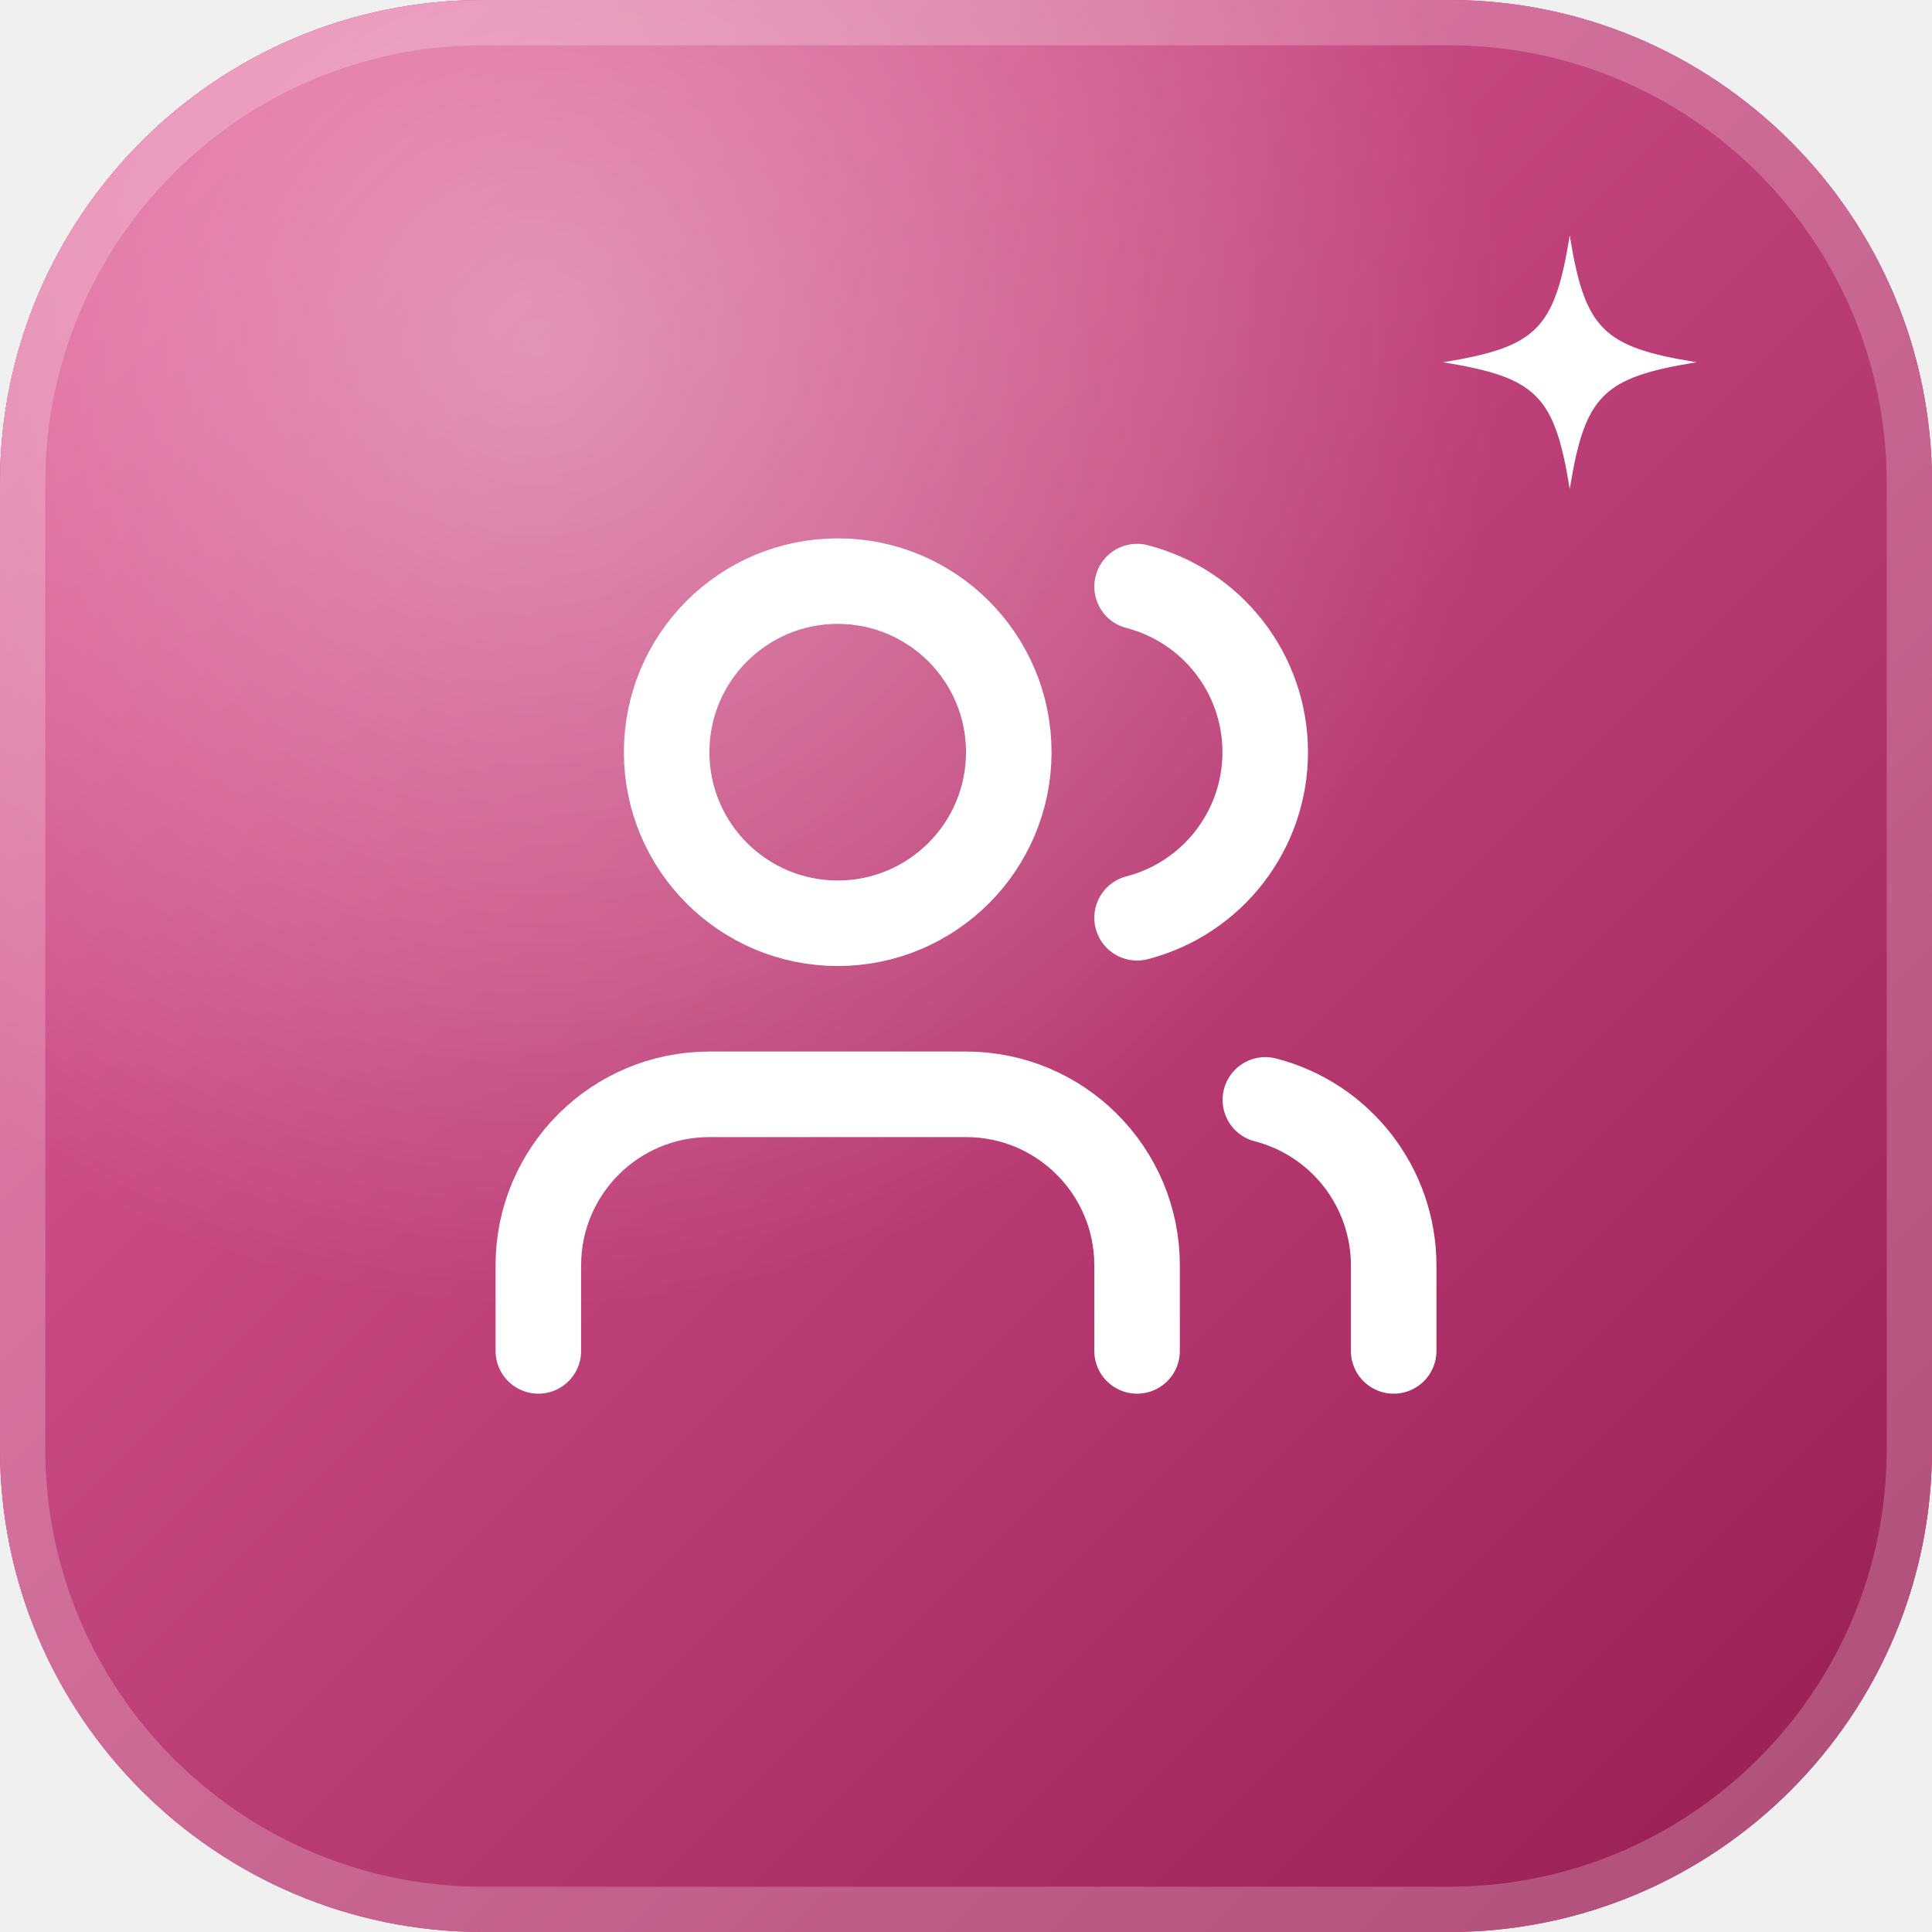
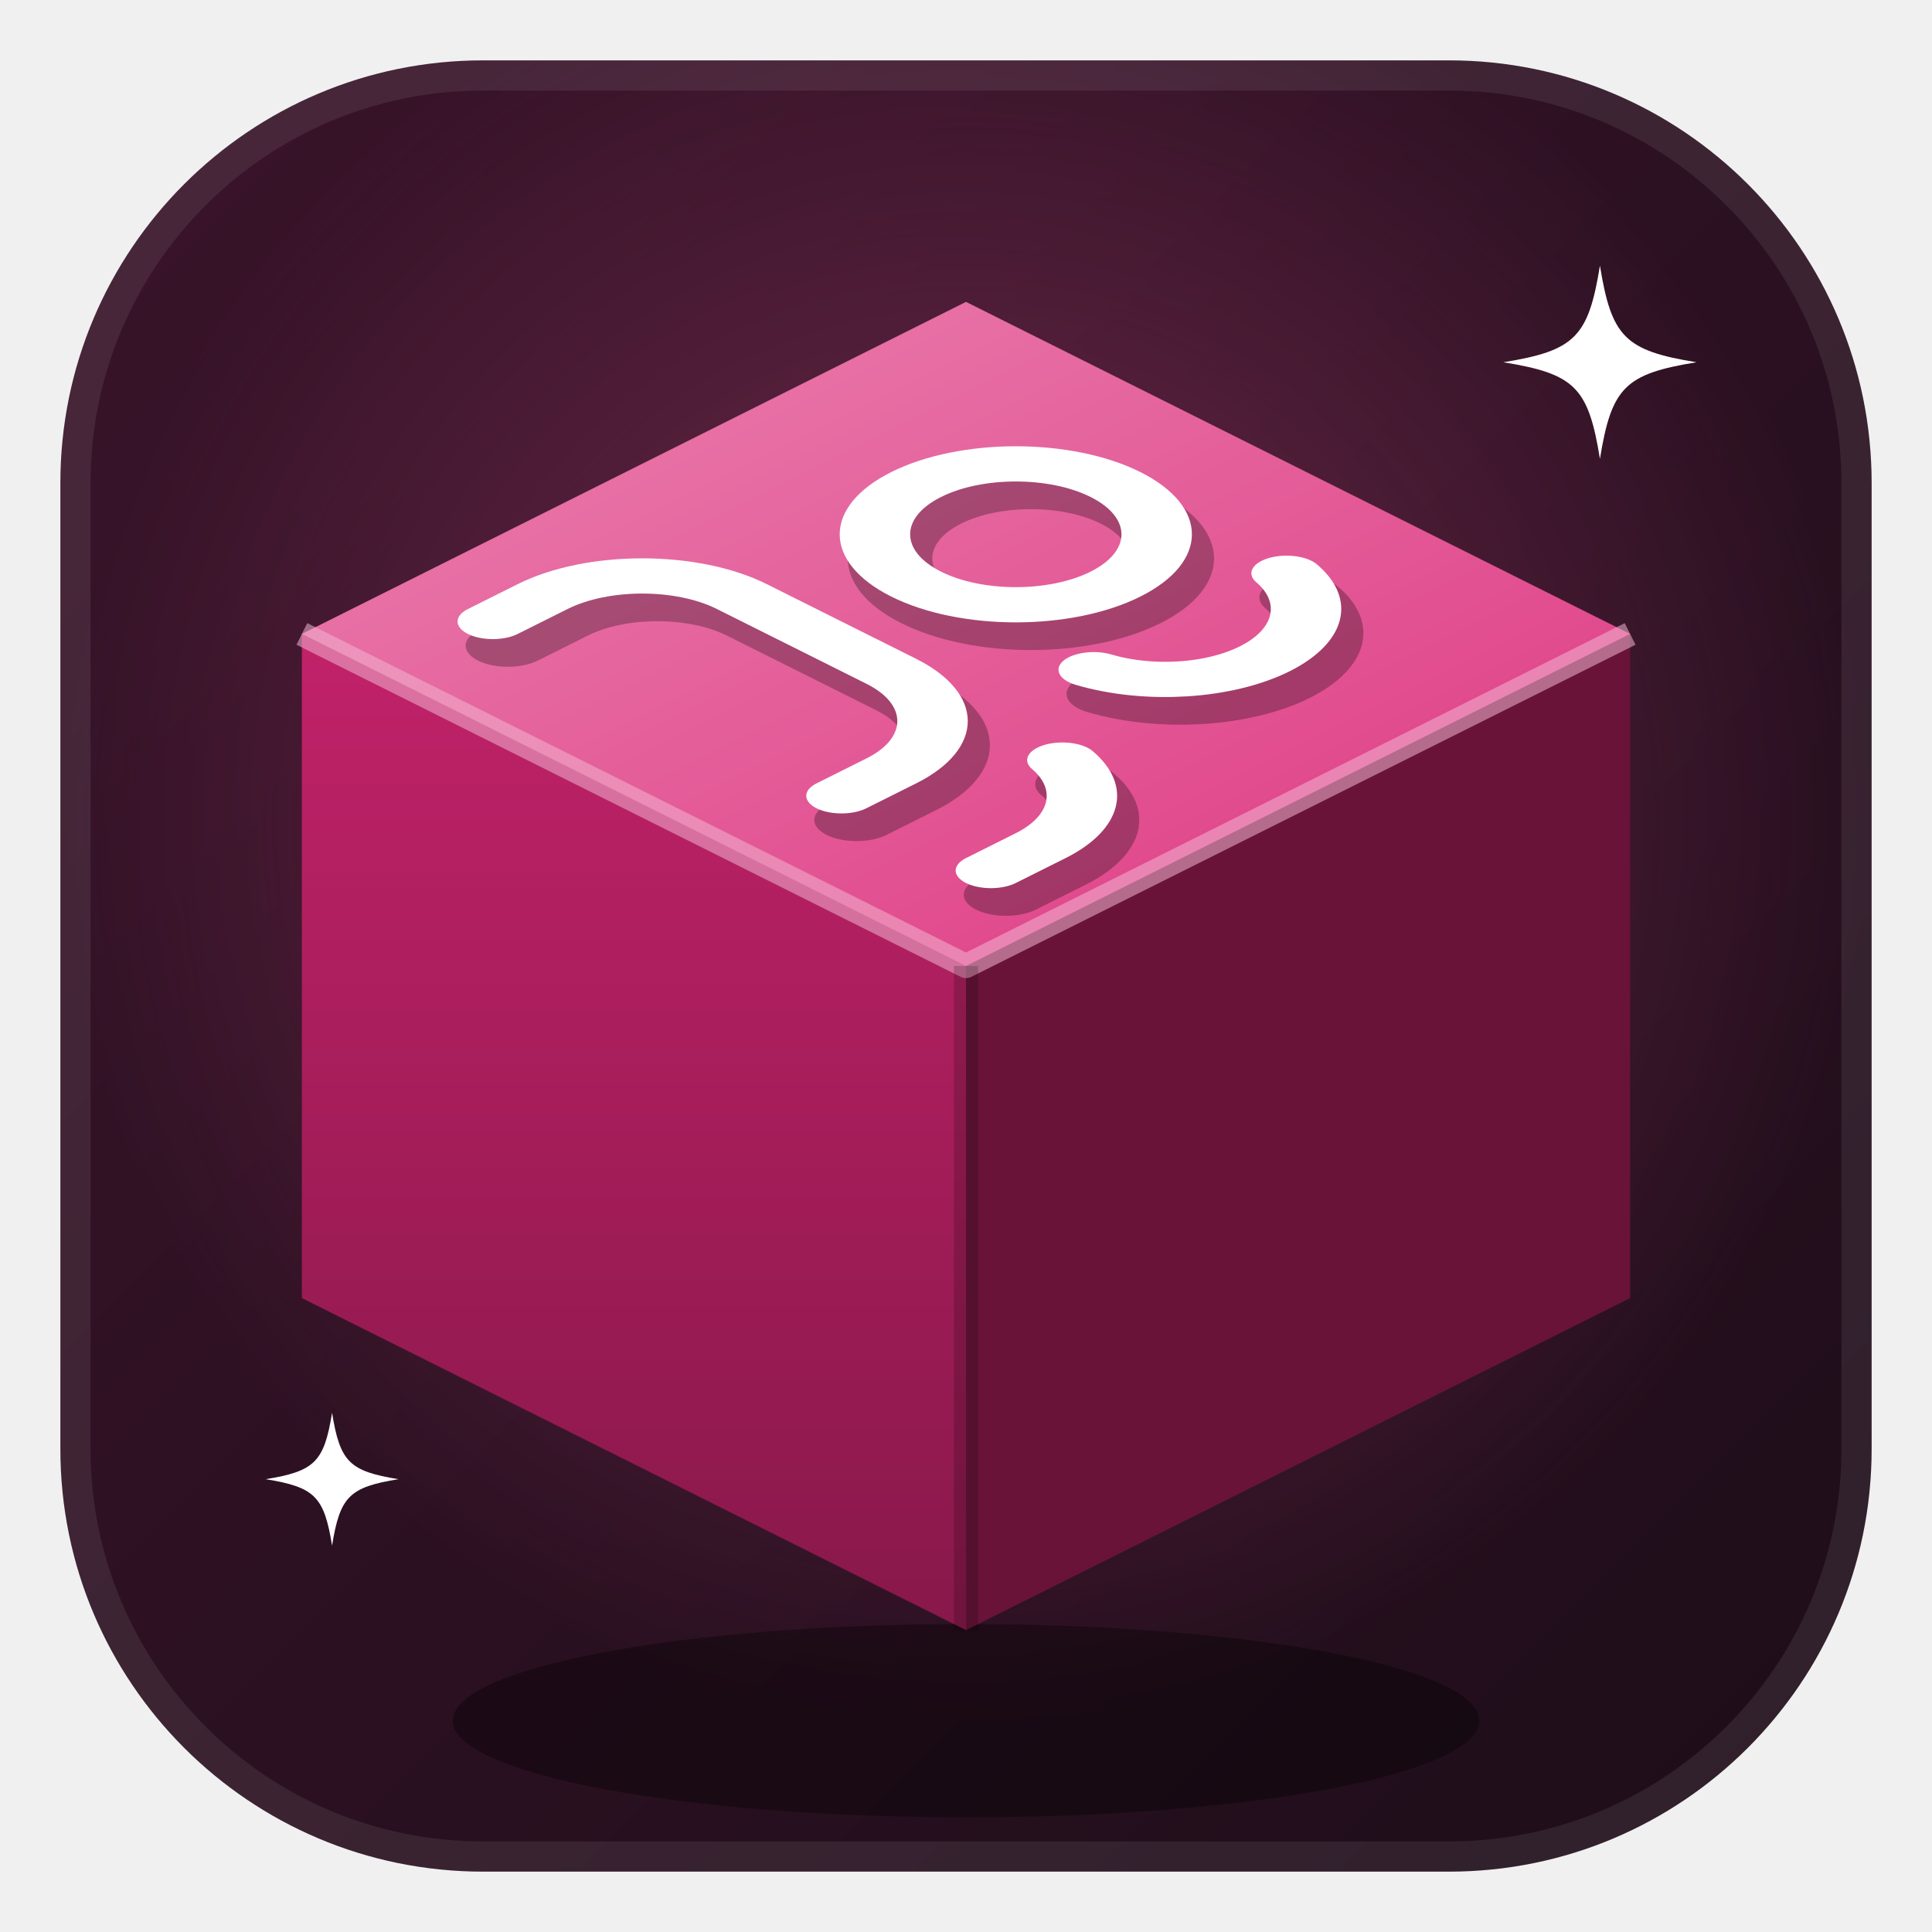
<svg xmlns="http://www.w3.org/2000/svg" viewBox="0 0 64 64" role="img" aria-hidden="true">
  <defs>
-     <linearGradient id="t" x1="0" y1="0" x2="1" y2="1">
-       <stop offset="0" stop-color="#e5639d" />
-       <stop offset="1" stop-color="#951b51" />
+     <linearGradient id="bg" x1="0" y1="0" x2="1" y2="1">
+       <stop offset="0" stop-color="#3a142a" />
+       <stop offset="1" stop-color="#1d0d19" />
    </linearGradient>
-     <radialGradient id="h" cx=".28" cy=".18" r=".9">
-       <stop offset="0" stop-color="#ffffff" stop-opacity=".38" />
-       <stop offset=".55" stop-color="#ffffff" stop-opacity="0" />
+     <radialGradient id="halo" cx=".5" cy=".42" r=".5">
+       <stop offset="0" stop-color="#e25292" stop-opacity=".38" />
+       <stop offset="1" stop-color="#e25292" stop-opacity="0" />
    </radialGradient>
+     <linearGradient id="it" x1="0" y1="0" x2="1" y2="1">
+       <stop offset="0" stop-color="#ea82b0" />
+       <stop offset="1" stop-color="#de3882" />
+     </linearGradient>
+     <linearGradient id="il" x1="0" y1="0" x2="0" y2="1">
+       <stop offset="0" stop-color="#c12269" />
+       <stop offset="1" stop-color="#88184a" />
+     </linearGradient>
+     <linearGradient id="ish" x1="0" y1="0" x2="1" y2="0">
+       <stop offset="0" stop-color="#fff" stop-opacity="0" />
+       <stop offset=".5" stop-color="#fff" stop-opacity=".55" />
+       <stop offset="1" stop-color="#fff" stop-opacity="0" />
+     </linearGradient>
+     <clipPath id="ic">
+       <path d="M32 10 L54 21 L32 32 L10 21 Z" />
+     </clipPath>
  </defs>
-   <style>.g,.o,.w,.s{transform-box:fill-box;transform-origin:50% 50%}@keyframes m{0%,100%{transform:scale(1)}50%{transform:scale(1.07)}}.g{animation:m 3.6s ease-in-out infinite}@keyframes s{0%,100%{opacity:.35;transform:scale(.55) rotate(0)}50%{opacity:1;transform:scale(1) rotate(45deg)}}.s{animation:s 3s ease-in-out infinite}@media (prefers-reduced-motion:reduce){.g,.o,.w,.s,.g path,.g polyline{animation:none!important}}</style>
-   <rect width="64" height="64" rx="16" fill="#db2777" />
-   <rect width="64" height="64" rx="16" fill="url(#t)" />
-   <rect width="64" height="64" rx="16" fill="url(#h)" />
-   <rect x=".75" y=".75" width="62.5" height="62.5" rx="15.25" fill="none" stroke="#ffffff" stroke-opacity=".22" stroke-width="1.5" />
-   <g transform="translate(15 15) scale(1.4167)">
-     <g class="g" fill="none" stroke="#ffffff" stroke-width="2" stroke-linecap="round" stroke-linejoin="round">
+   <style>.ibob,.ishadow{transform-box:fill-box;transform-origin:50% 50%}@keyframes ib{0%,100%{transform:translateY(0)}50%{transform:translateY(-2.2px)}}@keyframes isd{0%,100%{transform:scaleX(1);opacity:.35}50%{transform:scaleX(.86);opacity:.22}}@keyframes is{0%,55%{transform:translateX(0)}100%{transform:translateX(78px)}}@keyframes ig{0%,100%{opacity:.9}50%{opacity:1}}.ibob{animation:ib 4.2s ease-in-out infinite}.ishadow{animation:isd 4.2s ease-in-out infinite}.ishine{animation:is 5.5s ease-in-out infinite}.iglow{animation:ig 4.2s ease-in-out infinite}.sp{transform-box:fill-box;transform-origin:50% 50%;animation:tw 3.2s ease-in-out infinite}@keyframes tw{0%,100%{opacity:.15;transform:scale(.4) rotate(0)}50%{opacity:.95;transform:scale(1) rotate(45deg)}}@media (prefers-reduced-motion:reduce){*{animation:none!important}}</style>
+   <rect x="2" y="2" width="60" height="60" rx="14" fill="url(#bg)" />
+   <rect x="2" y="2" width="60" height="60" rx="14" fill="url(#halo)" />
+   <rect x="2.5" y="2.5" width="59" height="59" rx="13.5" fill="none" stroke="#fff" stroke-opacity=".08" />
+   <g class="ibob">
+     <ellipse cx="32" cy="57" rx="17" ry="3.2" fill="#000" opacity=".35" class="ishadow" />
+     <path d="M10 21 L32 32 V54 L10 43 Z" fill="url(#il)" />
+     <path d="M54 21 L32 32 V54 L54 43 Z" fill="#691339" />
+     <path d="M32 10 L54 21 L32 32 L10 21 Z" fill="url(#it)" />
+     <path d="M10 21 L32 32 L54 21" fill="none" stroke="#f2b3cf" stroke-opacity=".55" stroke-width=".8" stroke-linejoin="round" />
+     <path d="M32 32 V54" stroke="#000" stroke-opacity=".18" stroke-width=".8" />
+     <g clip-path="url(#ic)">
+       <rect class="ishine" x="-14" y="6" width="14" height="30" fill="url(#ish)" transform="skewX(-25)" />
+     </g>
+     <g transform="translate(.5 .8)">
+       <g transform="matrix(0.825 0.4125 -0.825 0.4125 32 11.100)" fill="none" stroke="#000" stroke-opacity=".28" stroke-width="2.4" stroke-linecap="round" stroke-linejoin="round">
+         <path d="M16 21v-2a4 4 0 0 0-4-4H6a4 4 0 0 0-4 4v2" />
+         <path d="M16 3.128a4 4 0 0 1 0 7.744" />
+         <path d="M22 21v-2a4 4 0 0 0-3-3.87" />
+         <circle cx="9" cy="7" r="4" />
+       </g>
+     </g>
+     <g class="iglow" transform="matrix(0.825 0.4125 -0.825 0.4125 32 11.100)" fill="none" stroke="#fff" stroke-width="2" stroke-linecap="round" stroke-linejoin="round">
      <path d="M16 21v-2a4 4 0 0 0-4-4H6a4 4 0 0 0-4 4v2" />
      <path d="M16 3.128a4 4 0 0 1 0 7.744" />
      <path d="M22 21v-2a4 4 0 0 0-3-3.87" />
      <circle cx="9" cy="7" r="4" />
    </g>
  </g>
-   <g transform="translate(52 12) scale(.42)">
-     <path class="s" d="M0 -10 C1.2 -2.6 2.6 -1.2 10 0 C2.6 1.2 1.2 2.6 0 10 C-1.2 2.6 -2.6 1.2 -10 0 C-2.6 -1.2 -1.2 -2.6 0 -10Z" fill="#ffffff" />
+   <g transform="translate(53 12) scale(.32)">
+     <path class="sp" d="M0 -10 C1.2 -2.6 2.6 -1.2 10 0 C2.6 1.2 1.2 2.6 0 10 C-1.2 2.6 -2.6 1.2 -10 0 C-2.6 -1.2 -1.2 -2.6 0 -10Z" fill="#fff" />
+   </g>
+   <g transform="translate(11 49) scale(.22)">
+     <path class="sp" style="animation-delay:1.4s" d="M0 -10 C1.2 -2.6 2.6 -1.2 10 0 C2.6 1.2 1.2 2.6 0 10 C-1.2 2.6 -2.6 1.2 -10 0 C-2.6 -1.2 -1.2 -2.6 0 -10Z" fill="#fff" />
  </g>
</svg>
